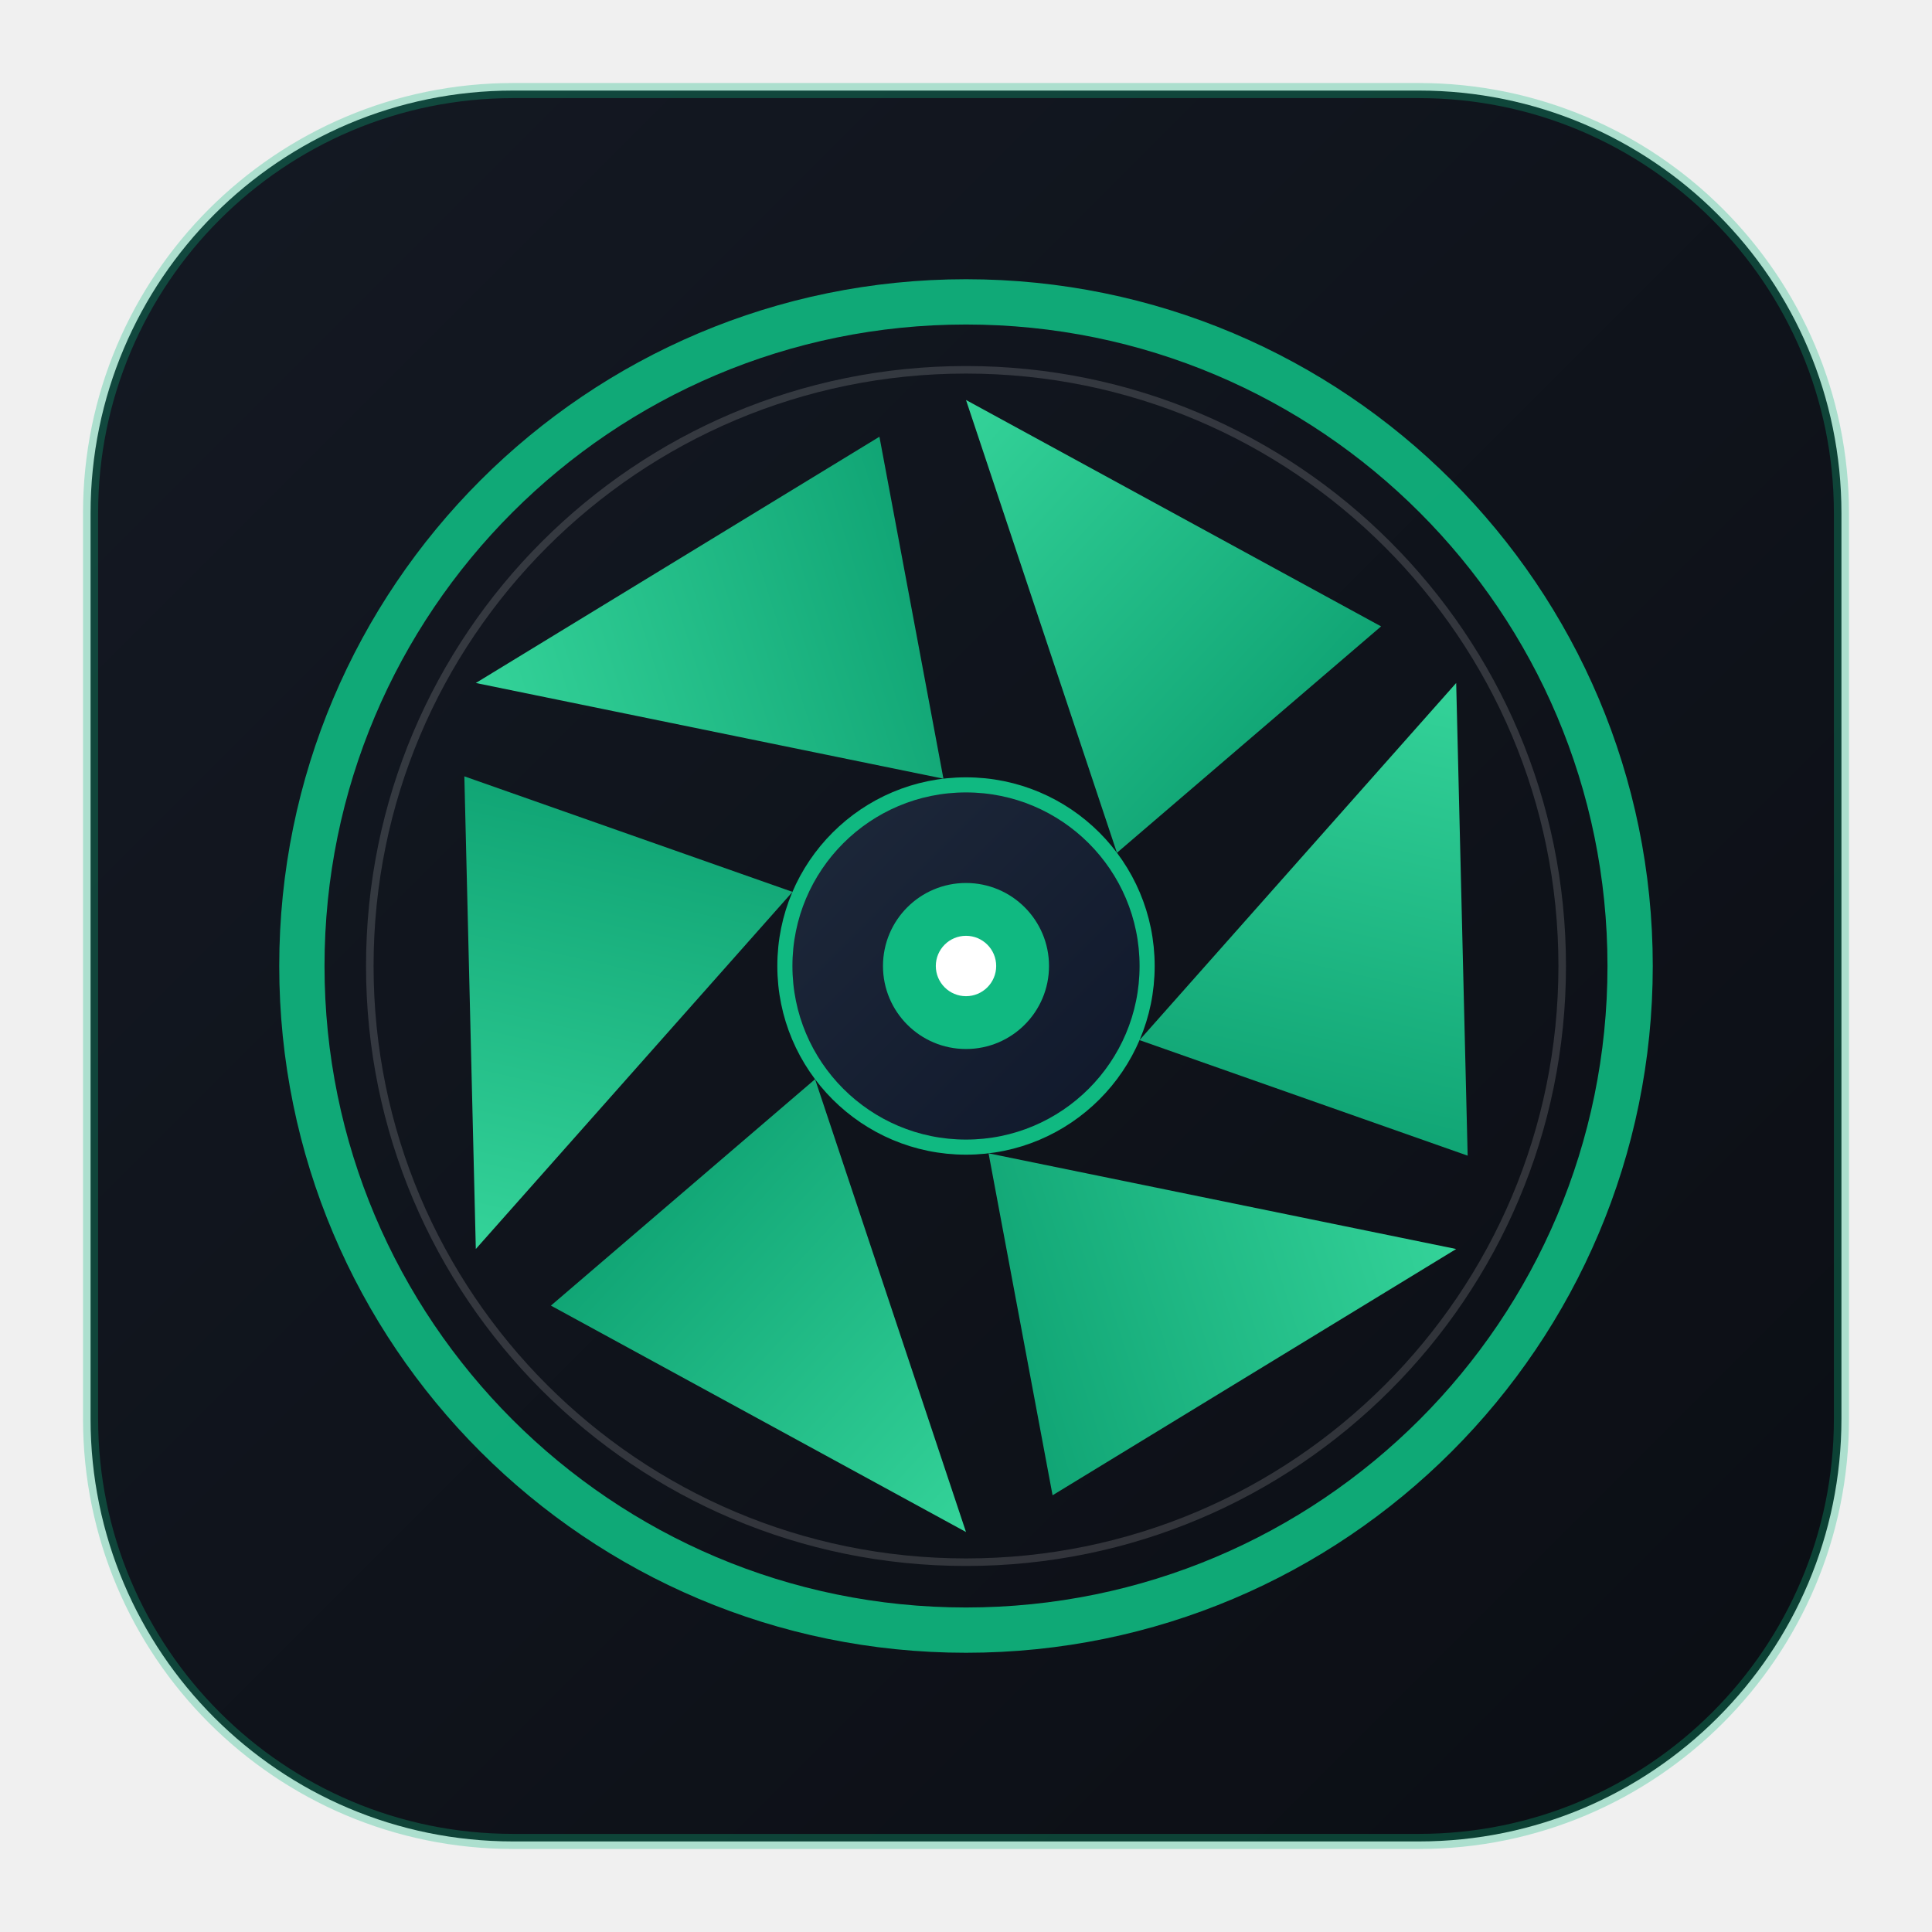
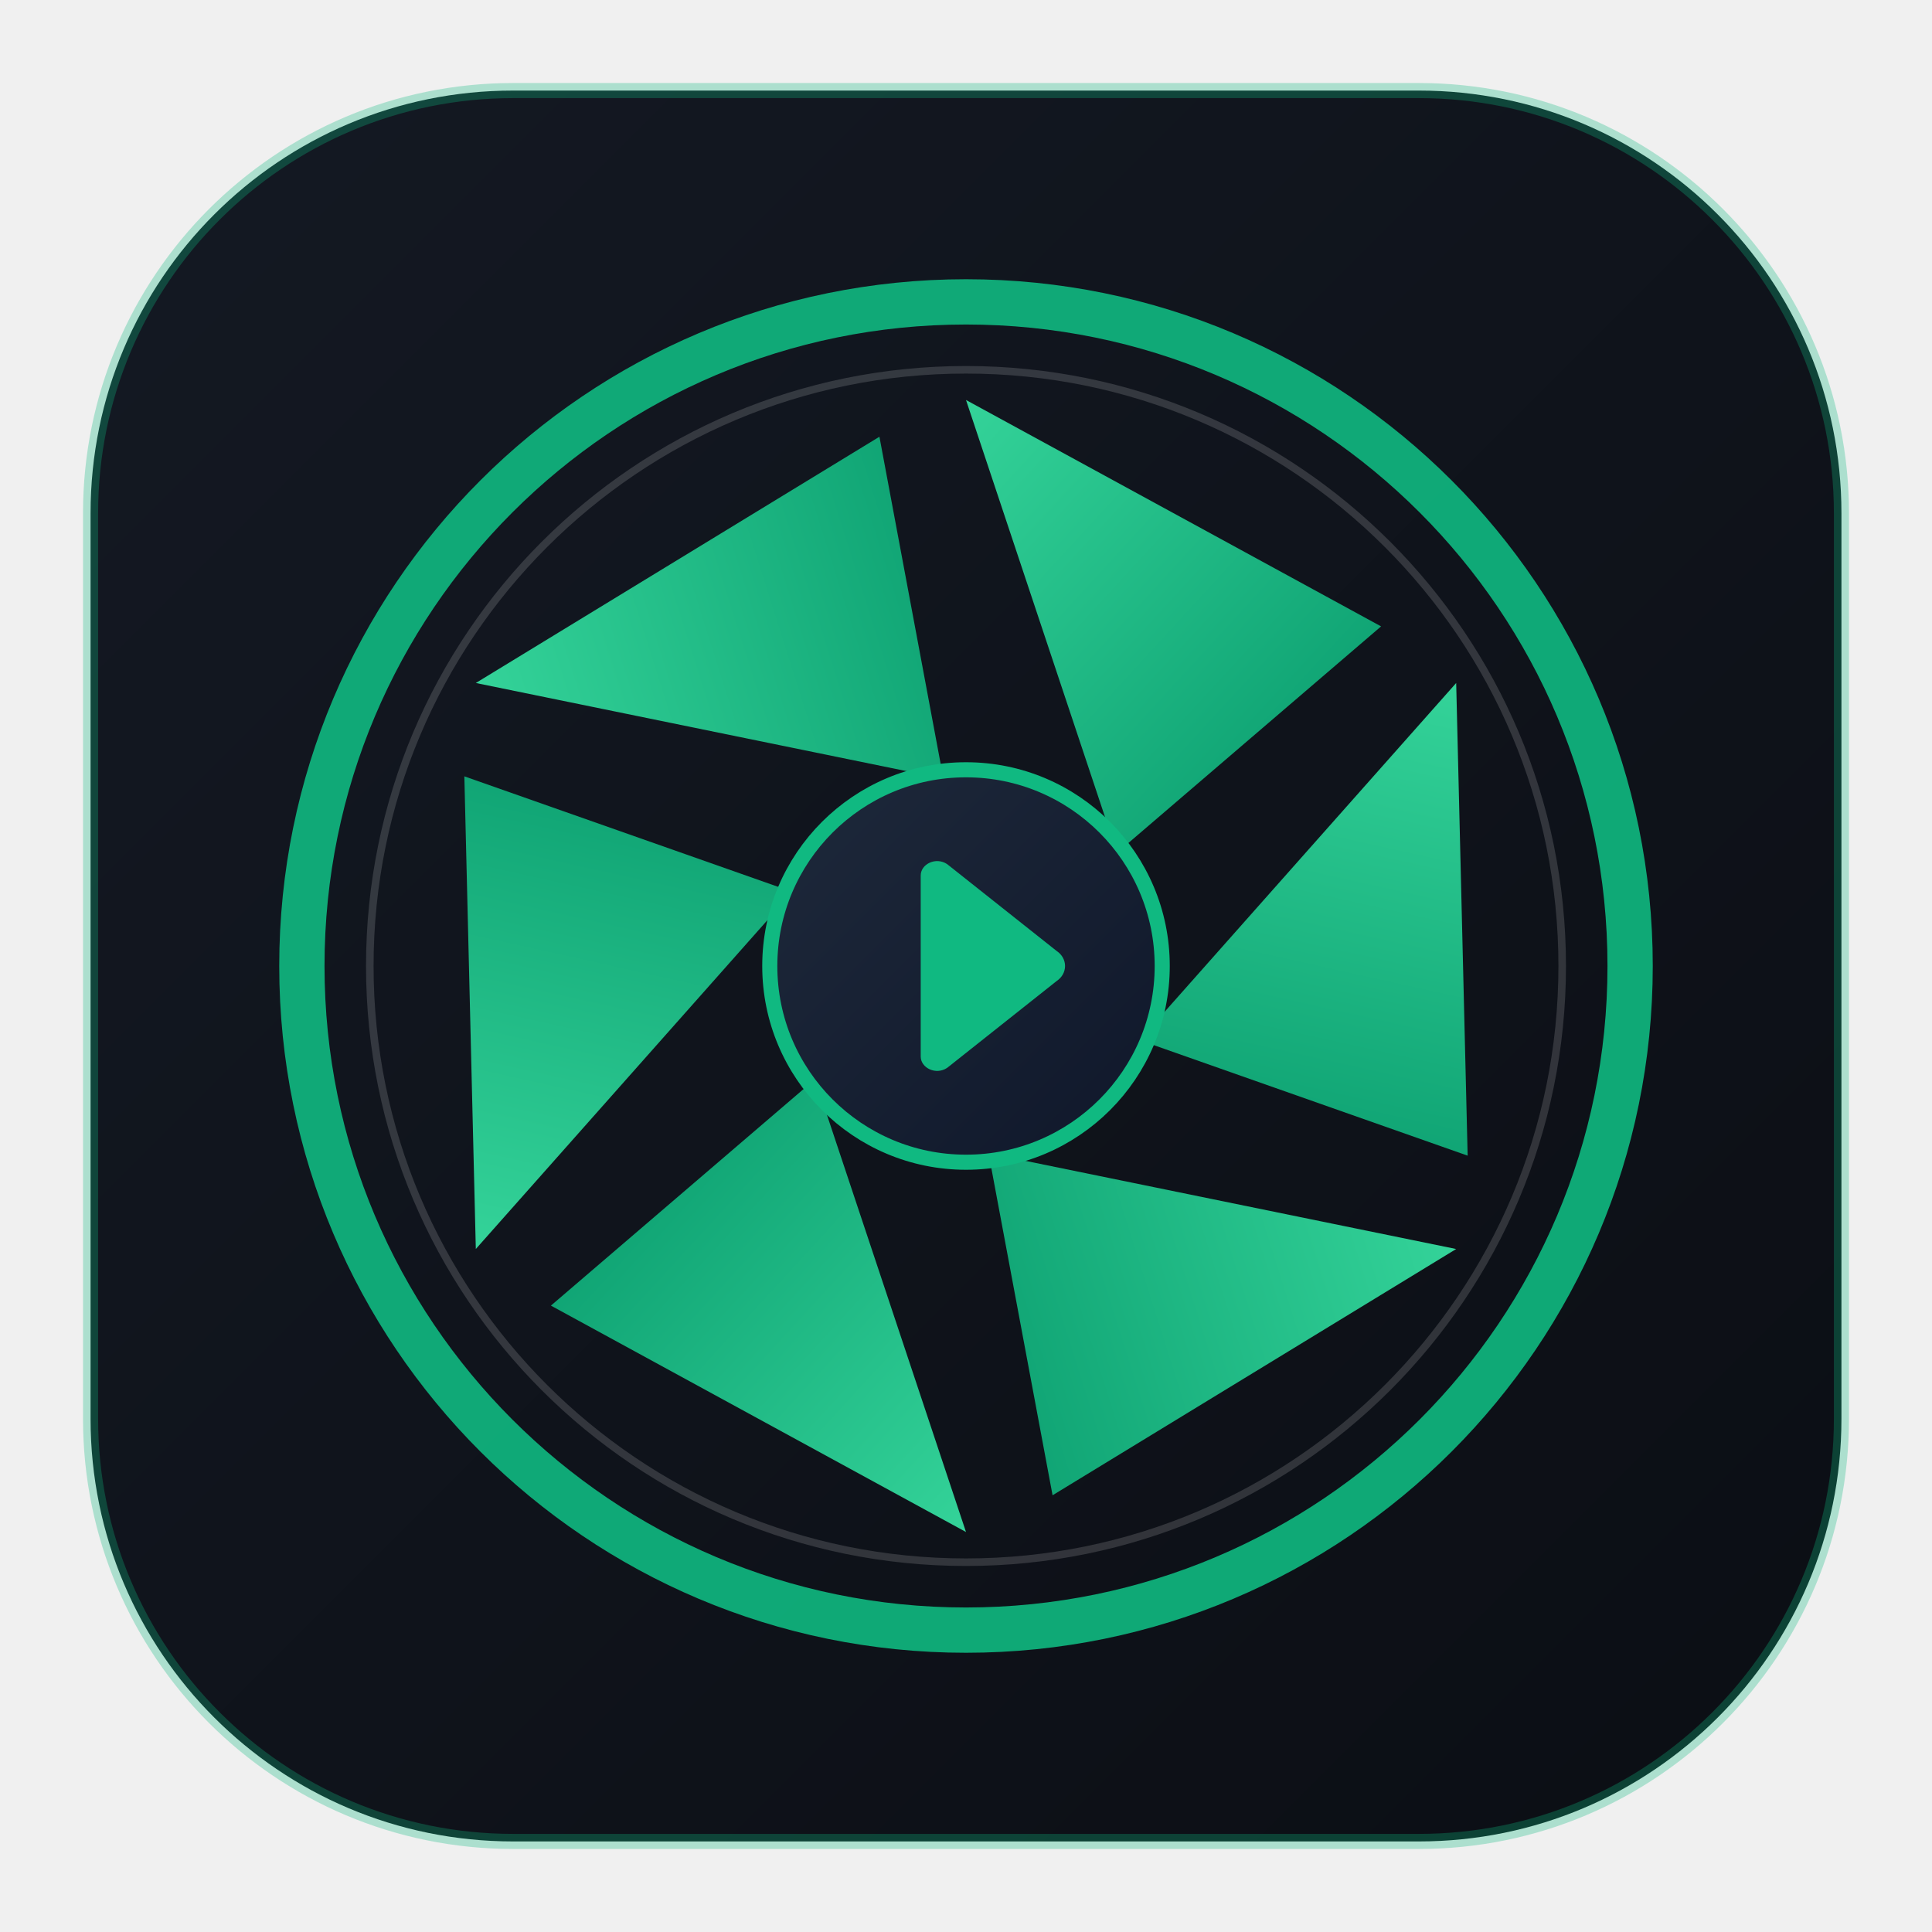
<svg xmlns="http://www.w3.org/2000/svg" viewBox="0 0 512 512" width="512" height="512">
  <defs>
    <linearGradient id="bgGrad" x1="0%" y1="0%" x2="100%" y2="100%">
      <stop offset="0%" stop-color="#141923" />
      <stop offset="100%" stop-color="#0b0e14" />
    </linearGradient>
    <linearGradient id="shutterGrad" x1="0%" y1="0%" x2="100%" y2="100%">
      <stop offset="0%" stop-color="#34d399" />
      <stop offset="100%" stop-color="#059669" />
    </linearGradient>
    <linearGradient id="steelGrad" x1="0%" y1="0%" x2="100%" y2="100%">
      <stop offset="0%" stop-color="#1e293b" />
      <stop offset="100%" stop-color="#0f172a" />
    </linearGradient>
  </defs>
  <rect x="24" y="24" width="464" height="464" rx="112" fill="url(#bgGrad)" stroke="#10b981" stroke-width="4" stroke-opacity="0.3" />
  <circle cx="256" cy="256" r="176" fill="none" stroke="#10b981" stroke-width="12" stroke-opacity="0.9" />
  <circle cx="256" cy="256" r="158" fill="none" stroke="#ffffff" stroke-width="2" stroke-opacity="0.15" />
  <g transform="translate(256, 256)">
    <path d="M0 -150 L110 -90 L40 -30 Z" fill="url(#shutterGrad)" transform="rotate(0)" />
    <path d="M0 -150 L110 -90 L40 -30 Z" fill="url(#shutterGrad)" transform="rotate(60)" />
    <path d="M0 -150 L110 -90 L40 -30 Z" fill="url(#shutterGrad)" transform="rotate(120)" />
    <path d="M0 -150 L110 -90 L40 -30 Z" fill="url(#shutterGrad)" transform="rotate(180)" />
    <path d="M0 -150 L110 -90 L40 -30 Z" fill="url(#shutterGrad)" transform="rotate(240)" />
    <path d="M0 -150 L110 -90 L40 -30 Z" fill="url(#shutterGrad)" transform="rotate(300)" />
-     <circle cx="0" cy="0" r="48" fill="url(#steelGrad)" stroke="#10b981" stroke-width="4" />
-     <circle cx="0" cy="0" r="22" fill="#10b981" />
-     <circle cx="0" cy="0" r="8" fill="#ffffff" />
+     <circle cx="0" cy="0" r="52" fill="url(#steelGrad)" stroke="#10b981" stroke-width="4" />
+     <path d="M-12 -24 C-12 -27 -8 -29 -5 -27 L24 -4 C27 -2 27 2 24 4 L-5 27 C-8 29 -12 27 -12 24 Z" fill="#10b981" />
  </g>
</svg>
